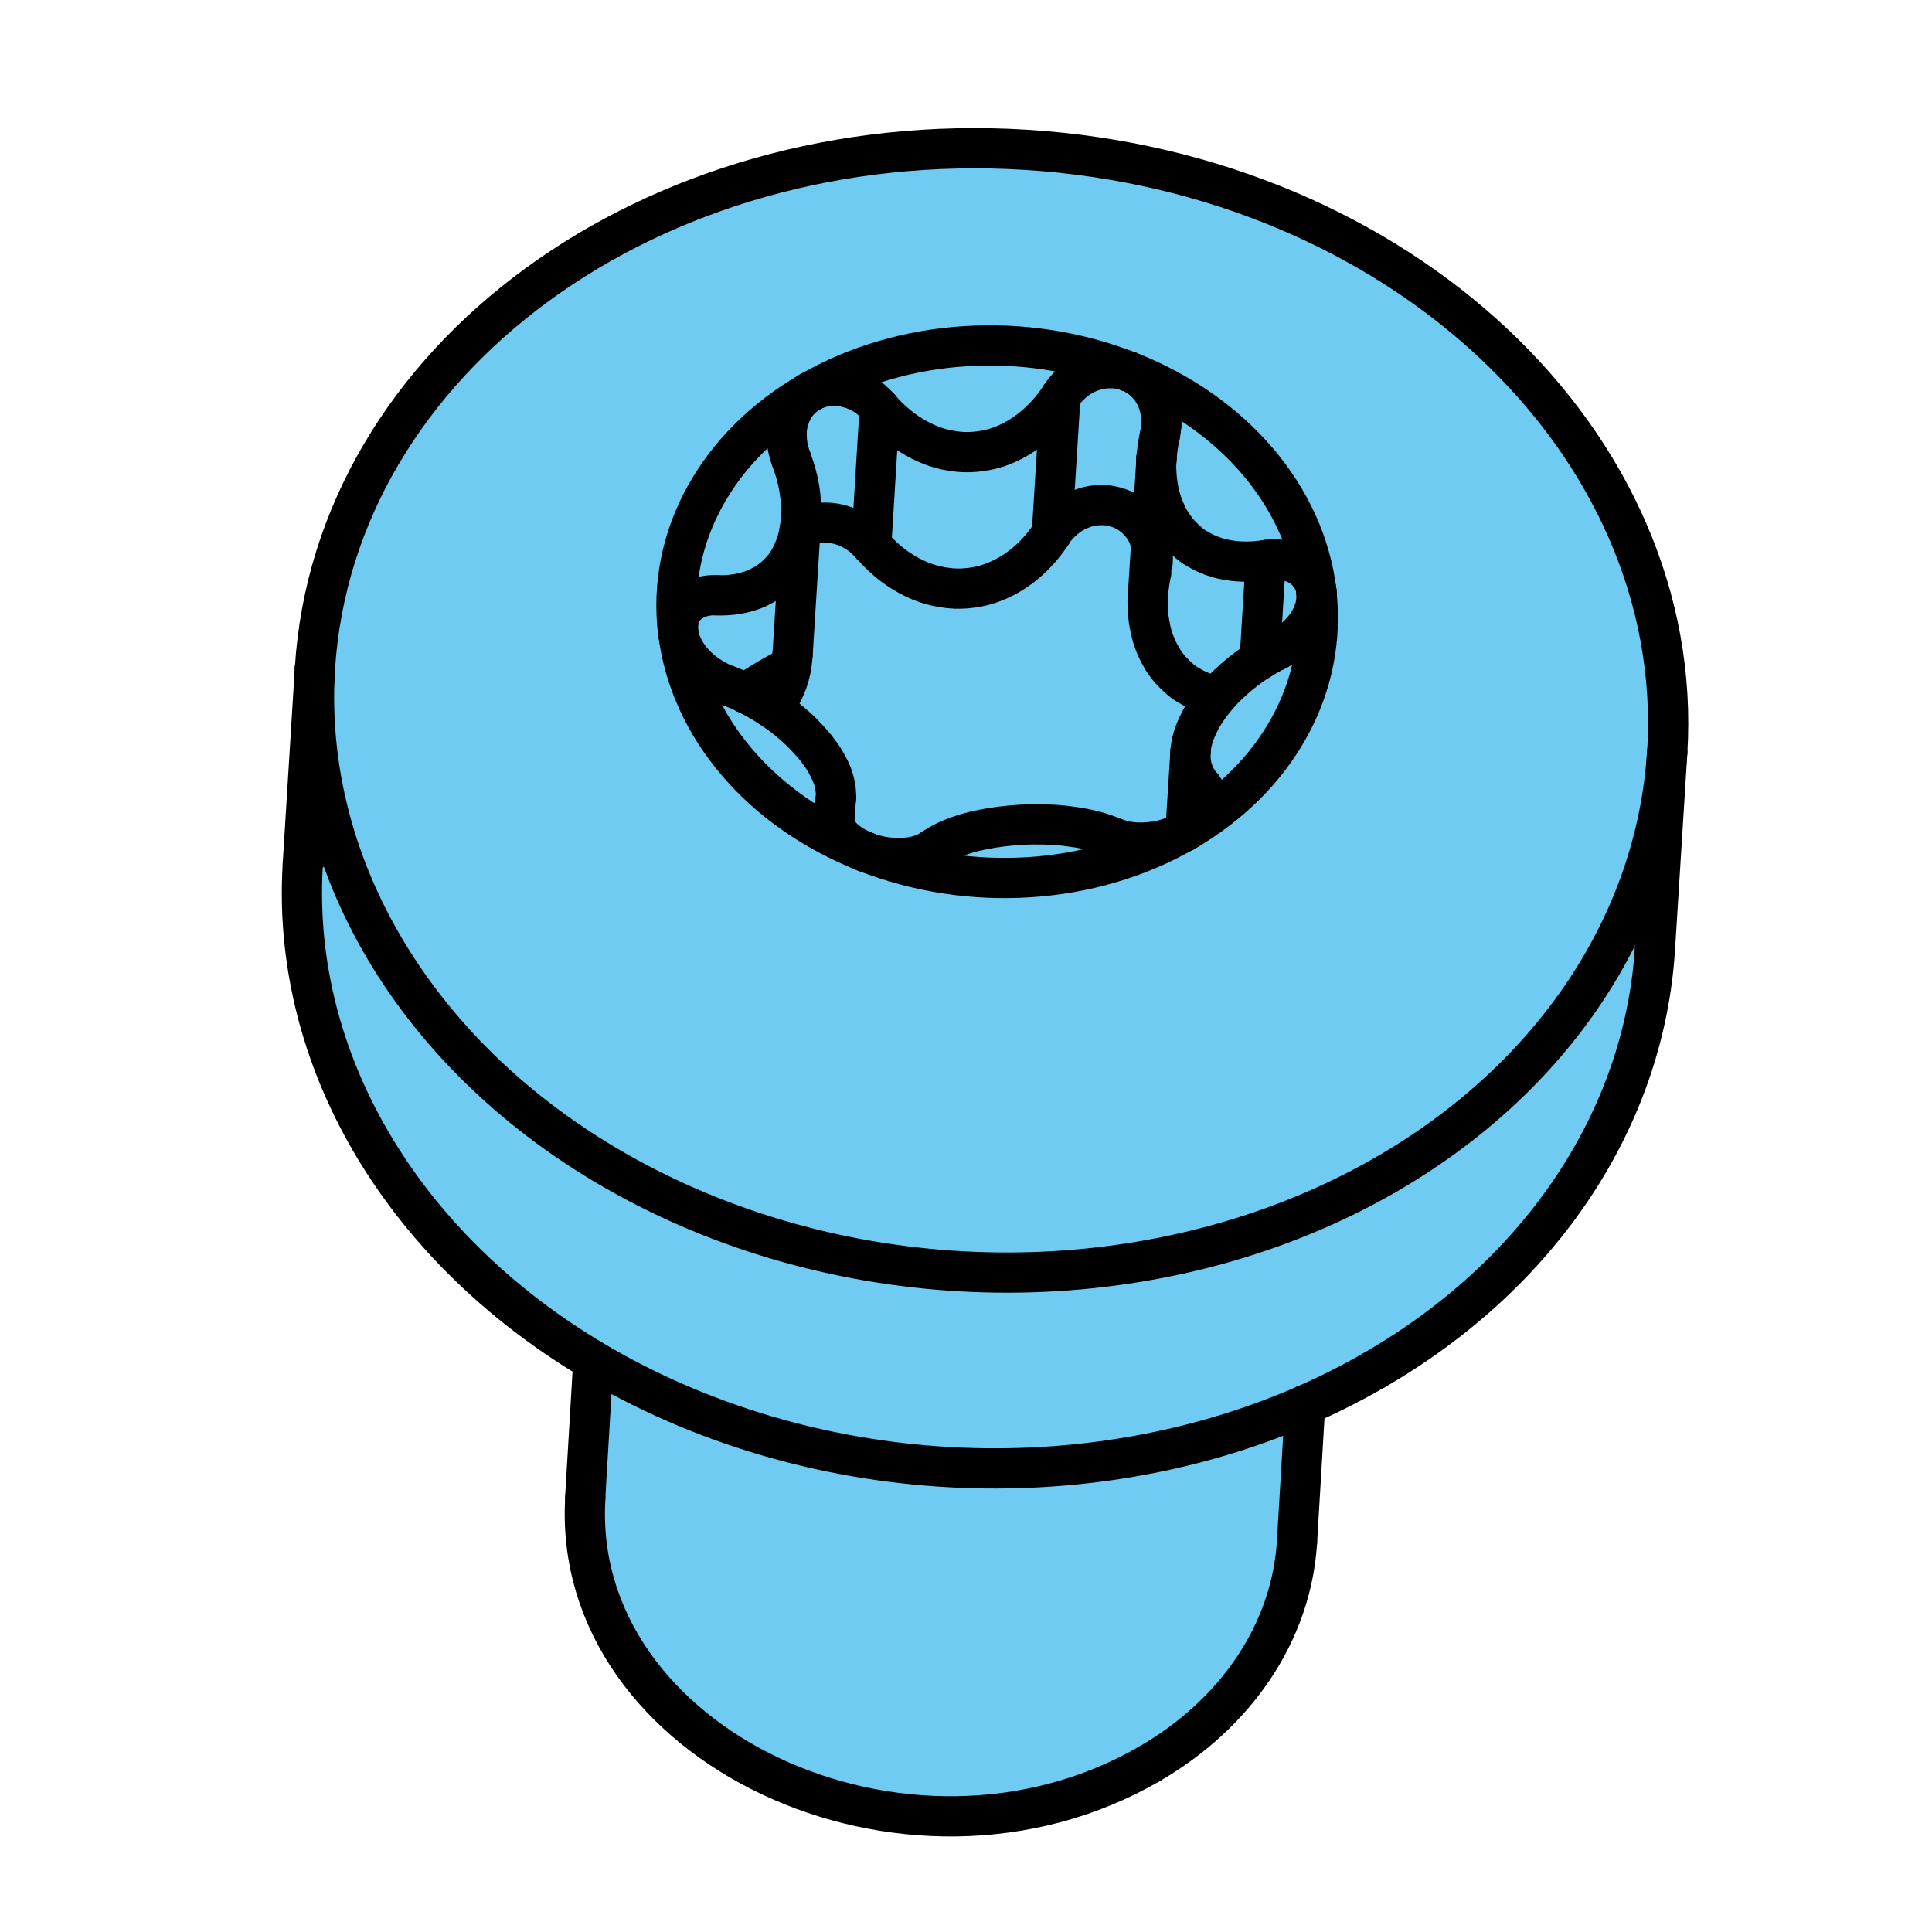
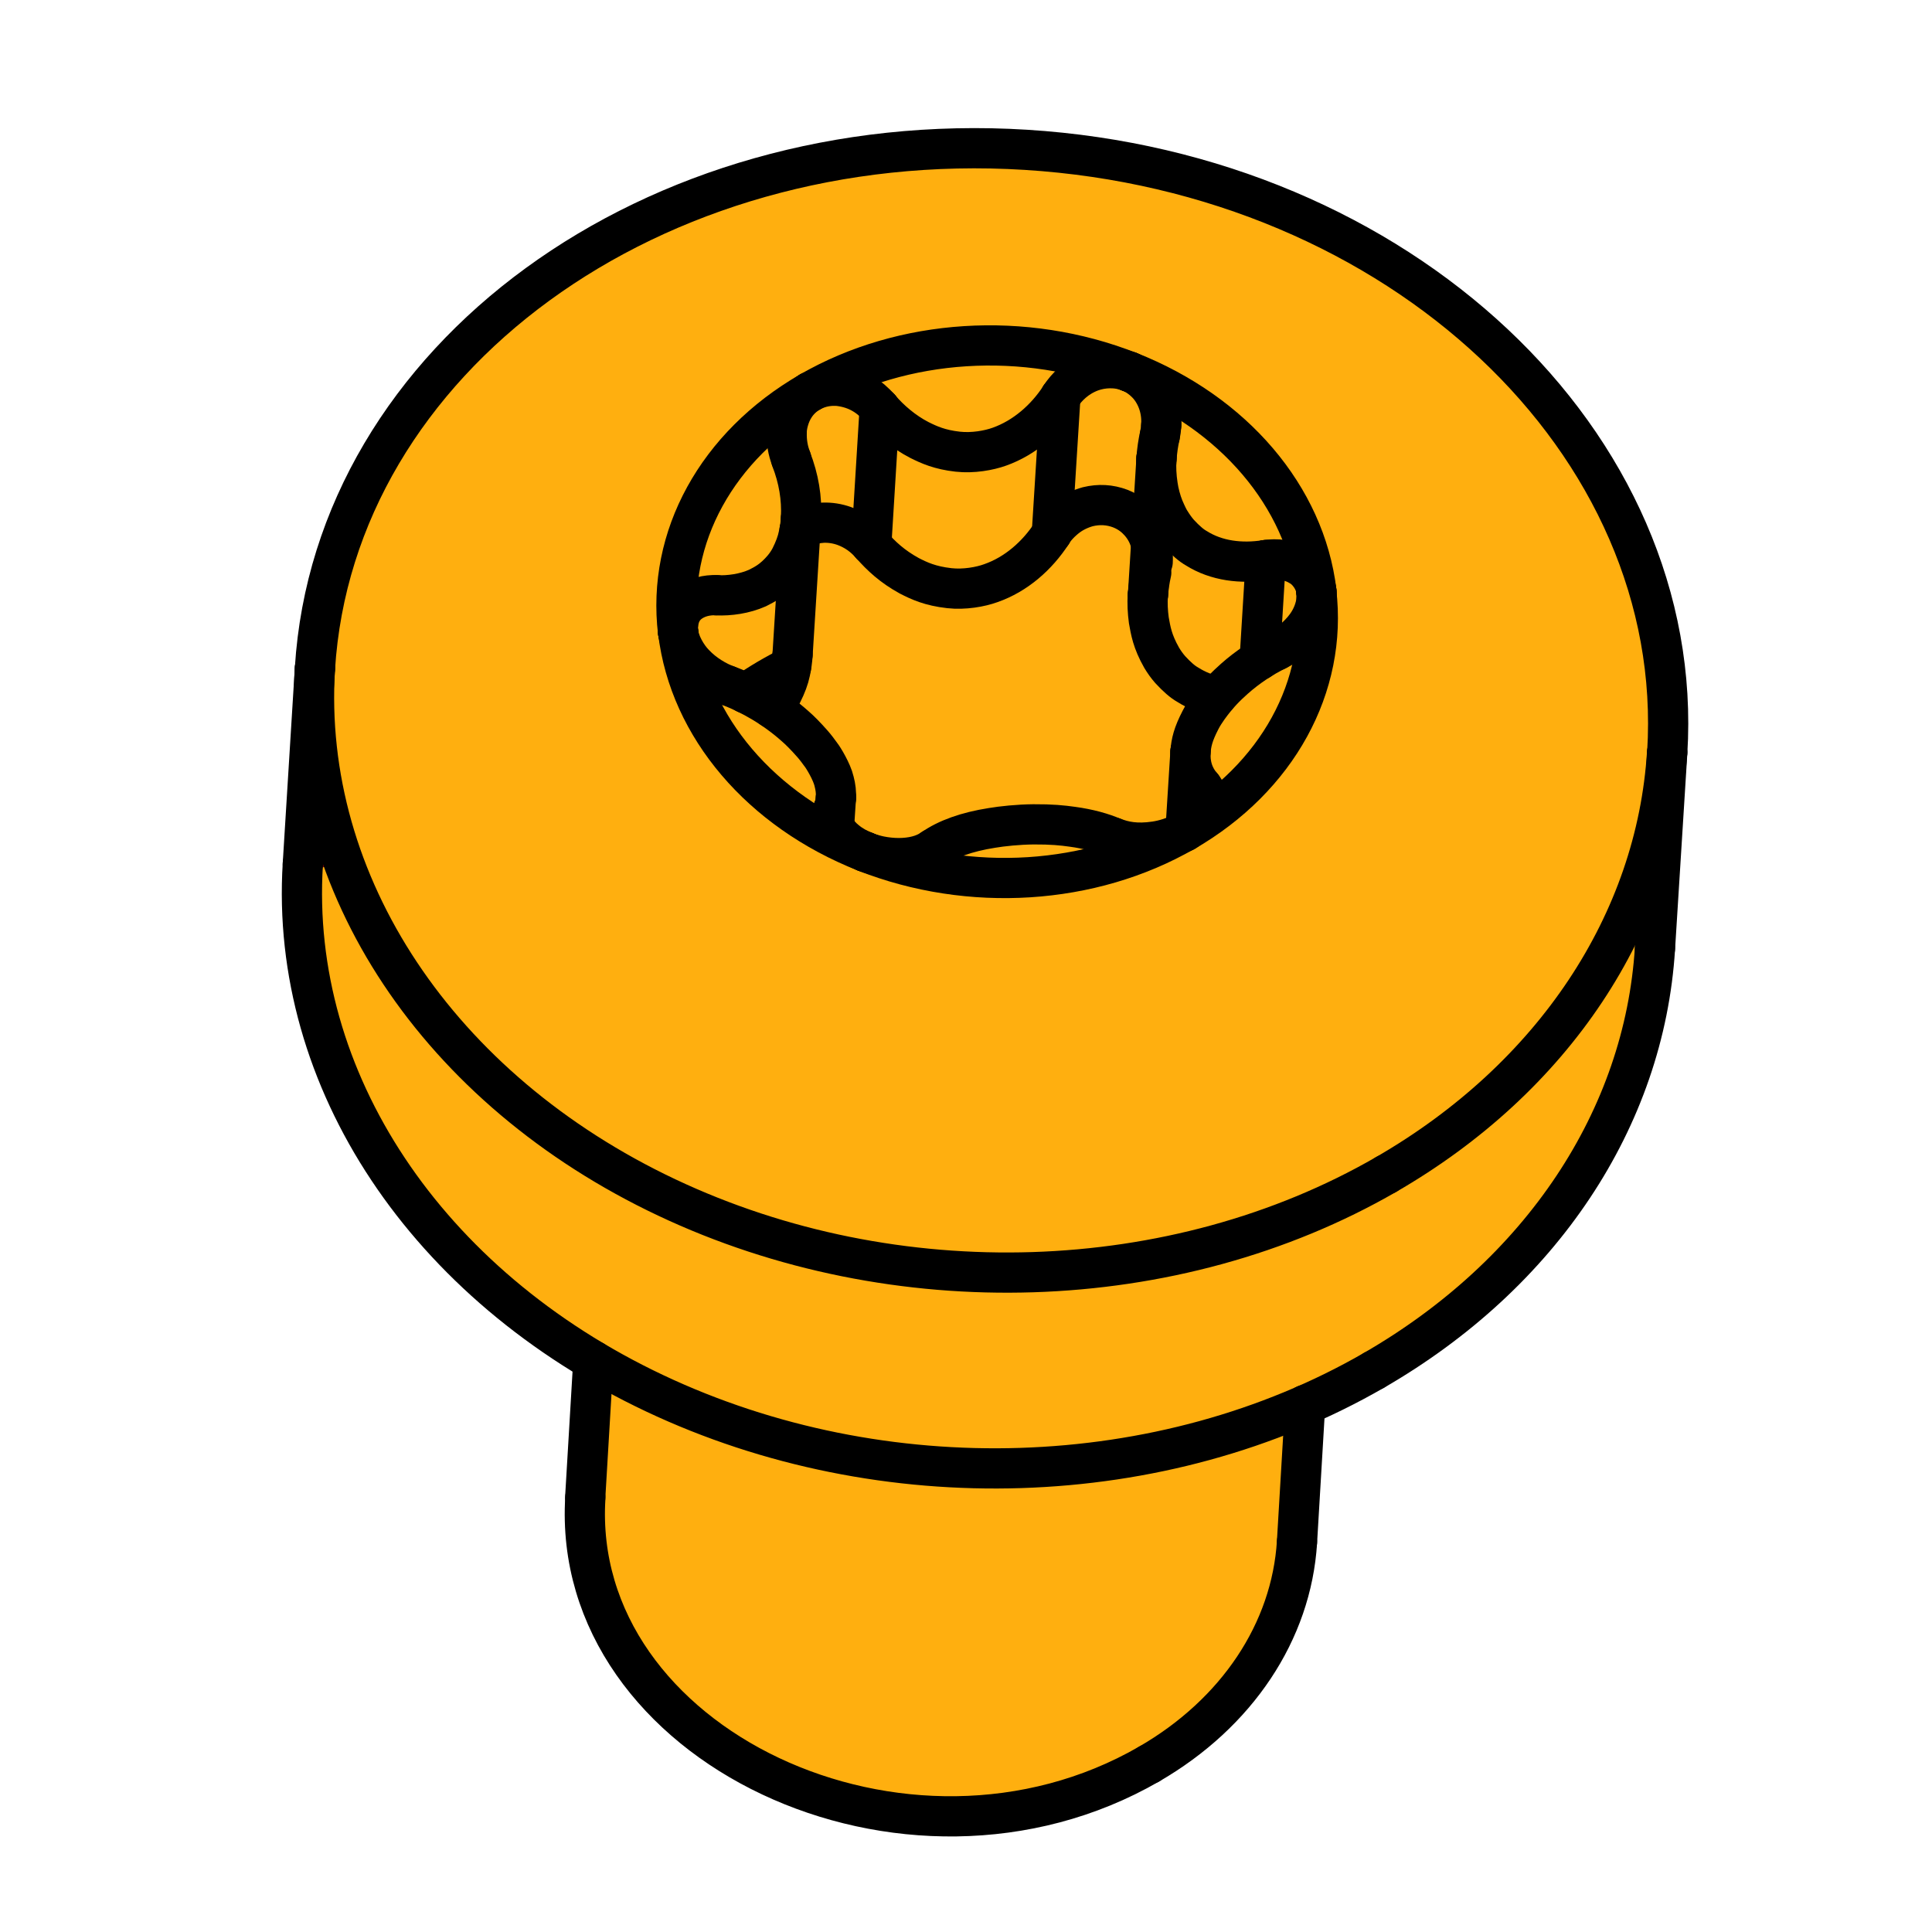
<svg xmlns="http://www.w3.org/2000/svg" width="48" height="48" viewBox="0 0 48 48" id="svg15825" version="1.1">
  <defs id="defs15827" />
  <g id="layer1" transform="translate(0,-1004.362)">
    <g transform="matrix(3.543307,0,0,3.543307,-911.0967,82.15984)" id="g14771">
-       <path transform="scale(0.2822222,0.2822222)" id="path14757" d="m 934.49,925.958 c -3.147,0.031 -6.306,0.856 -9.047,2.404 -3.006,1.795 -5.462,4.716 -6.148,8.209 -0.778,3.417 -0.166,7.173 1.923,10.024 3.208,4.519 8.768,6.964 14.211,7.184 5.359,0.184 10.968,-1.862 14.36,-6.136 1.952,-2.391 2.913,-5.528 2.649,-8.602 -0.15,-3.824 -2.331,-7.375 -5.433,-9.547 -3.603,-2.559 -8.126,-3.697 -12.515,-3.537 z" style="opacity:1;fill:#66c8f0;fill-opacity:0.941;fill-rule:evenodd;stroke:#800000;stroke-width:0.103;stroke-linecap:round;stroke-linejoin:round;stroke-miterlimit:4;stroke-dasharray:none;stroke-dashoffset:0;stroke-opacity:1" />
-       <path transform="scale(0.2822222,0.2822222)" id="path14767" d="m 918.761,943.893 c -0.159,1.019 9e-4,2.093 0.179,3.113 0.995,4.484 4.583,7.988 8.663,9.846 2.714,1.257 5.717,1.917 8.713,1.741 5.163,0.03 10.38,-2.357 13.501,-6.513 1.301,-1.767 2.151,-3.899 2.308,-6.092 -0.041,-0.695 -1.081,-0.595 -1.092,0.059 -2.02,3.347 -5.338,5.826 -9.074,6.94 -5.18,1.659 -11.005,0.998 -15.742,-1.747 -2.866,-1.674 -5.276,-4.21 -6.596,-7.289 -0.213,-0.32 -0.605,-0.347 -0.86,-0.059 z" style="opacity:1;fill:#66c8f0;fill-opacity:0.941;fill-rule:evenodd;stroke:#800000;stroke-width:0.103;stroke-linecap:round;stroke-linejoin:round;stroke-miterlimit:4;stroke-dasharray:none;stroke-dashoffset:0;stroke-opacity:1" />
-       <path transform="scale(0.2822222,0.2822222)" id="path14769" d="m 925.927,956.612 c -0.244,1.247 -0.217,2.565 -0.19,3.843 0.291,3.107 2.976,5.455 5.825,6.329 3.573,1.18 7.947,0.215 10.339,-2.788 1.088,-1.31 1.411,-3.04 1.45,-4.698 -0.069,-0.589 0.365,-1.477 -0.312,-1.809 -1.26,0.25 -2.476,0.791 -3.769,0.956 -4.301,0.768 -8.855,0.053 -12.721,-1.978 -0.262,-0.073 -0.418,-0.033 -0.622,0.145 z" style="opacity:1;fill:#66c8f0;fill-opacity:0.941;fill-rule:evenodd;stroke:#800000;stroke-width:0.103;stroke-linecap:round;stroke-linejoin:round;stroke-miterlimit:4;stroke-dasharray:none;stroke-dashoffset:0;stroke-opacity:1" />
+       <path transform="scale(0.2822222,0.2822222)" id="path14757" d="m 934.49,925.958 c -3.147,0.031 -6.306,0.856 -9.047,2.404 -3.006,1.795 -5.462,4.716 -6.148,8.209 -0.778,3.417 -0.166,7.173 1.923,10.024 3.208,4.519 8.768,6.964 14.211,7.184 5.359,0.184 10.968,-1.862 14.36,-6.136 1.952,-2.391 2.913,-5.528 2.649,-8.602 -0.15,-3.824 -2.331,-7.375 -5.433,-9.547 -3.603,-2.559 -8.126,-3.697 -12.515,-3.537 z" style="opacity:1;fill:#ffaa00;fill-opacity:0.941;fill-rule:evenodd;stroke:#800000;stroke-width:0.103;stroke-linecap:round;stroke-linejoin:round;stroke-miterlimit:4;stroke-dasharray:none;stroke-dashoffset:0;stroke-opacity:1" />
+       <path transform="scale(0.2822222,0.2822222)" id="path14767" d="m 918.761,943.893 c -0.159,1.019 9e-4,2.093 0.179,3.113 0.995,4.484 4.583,7.988 8.663,9.846 2.714,1.257 5.717,1.917 8.713,1.741 5.163,0.03 10.38,-2.357 13.501,-6.513 1.301,-1.767 2.151,-3.899 2.308,-6.092 -0.041,-0.695 -1.081,-0.595 -1.092,0.059 -2.02,3.347 -5.338,5.826 -9.074,6.94 -5.18,1.659 -11.005,0.998 -15.742,-1.747 -2.866,-1.674 -5.276,-4.21 -6.596,-7.289 -0.213,-0.32 -0.605,-0.347 -0.86,-0.059 z" style="opacity:1;fill:#ffaa00;fill-opacity:0.941;fill-rule:evenodd;stroke:#800000;stroke-width:0.103;stroke-linecap:round;stroke-linejoin:round;stroke-miterlimit:4;stroke-dasharray:none;stroke-dashoffset:0;stroke-opacity:1" />
+       <path transform="scale(0.2822222,0.2822222)" id="path14769" d="m 925.927,956.612 c -0.244,1.247 -0.217,2.565 -0.19,3.843 0.291,3.107 2.976,5.455 5.825,6.329 3.573,1.18 7.947,0.215 10.339,-2.788 1.088,-1.31 1.411,-3.04 1.45,-4.698 -0.069,-0.589 0.365,-1.477 -0.312,-1.809 -1.26,0.25 -2.476,0.791 -3.769,0.956 -4.301,0.768 -8.855,0.053 -12.721,-1.978 -0.262,-0.073 -0.418,-0.033 -0.622,0.145 z" style="opacity:1;fill:#ffaa00;fill-opacity:0.941;fill-rule:evenodd;stroke:#800000;stroke-width:0.103;stroke-linecap:round;stroke-linejoin:round;stroke-miterlimit:4;stroke-dasharray:none;stroke-dashoffset:0;stroke-opacity:1" />
      <g id="g14694">
        <path style="fill:none;stroke:#000000;stroke-width:0.282;stroke-linecap:round;stroke-linejoin:round;stroke-miterlimit:4;stroke-dasharray:none" id="80" d="m 261.292,269.807 -0.057,0.96" />
        <path style="fill:none;stroke:#000000;stroke-width:0.282;stroke-linecap:round;stroke-linejoin:round;stroke-miterlimit:4;stroke-dasharray:none" id="81" d="m 266.283,270.117 -0.057,0.96" />
        <path style="fill:none;stroke:#000000;stroke-width:0.282;stroke-linecap:round;stroke-linejoin:round;stroke-miterlimit:4;stroke-dasharray:none" id="82" d="m 265.444,266.092 0.035,-0.555" />
        <path style="fill:none;stroke:#000000;stroke-width:0.282;stroke-linecap:round;stroke-linejoin:round;stroke-miterlimit:4;stroke-dasharray:none" id="83" d="m 259.34,264.952 -0.085,1.373" />
        <path style="fill:none;stroke:#000000;stroke-width:0.282;stroke-linecap:round;stroke-linejoin:round;stroke-miterlimit:4;stroke-dasharray:none" id="84" d="m 268.822,265.543 -0.086,1.372" />
        <path style="fill:none;stroke:#000000;stroke-width:0.282;stroke-linecap:round;stroke-linejoin:round;stroke-miterlimit:4;stroke-dasharray:none" id="85" d="m 265.181,264.437 0.06,-0.958" />
        <path style="fill:none;stroke:#000000;stroke-width:0.282;stroke-linecap:round;stroke-linejoin:round;stroke-miterlimit:4;stroke-dasharray:none" id="86" d="m 262.98,266.057 0.013,-0.198" />
        <path style="fill:none;stroke:#000000;stroke-width:0.282;stroke-linecap:round;stroke-linejoin:round;stroke-miterlimit:4;stroke-dasharray:none" id="87" d="m 262.689,264.856 0.06,-0.957" />
        <path style="fill:none;stroke:#000000;stroke-width:0.282;stroke-linecap:round;stroke-linejoin:round;stroke-miterlimit:4;stroke-dasharray:none" d="m 265.189,272.635 c 0.616,-0.356 0.998,-0.929 1.037,-1.557" id="path10423" />
        <path style="fill:none;stroke:#000000;stroke-width:0.282;stroke-linecap:round;stroke-linejoin:round;stroke-miterlimit:4;stroke-dasharray:none" d="m 261.236,270.767 c -0.108,1.735 2.252,2.85 3.953,1.868" id="path10425" />
        <path style="fill:none;stroke:#000000;stroke-width:0.282;stroke-linecap:round;stroke-linejoin:round;stroke-miterlimit:4;stroke-dasharray:none" d="m 262.679,264.939 a 2.5,2.073 3.56 0 0 -0.319,0.188" id="path10429" />
        <path style="fill:none;stroke:#000000;stroke-width:0.282;stroke-linecap:round;stroke-linejoin:round;stroke-miterlimit:4;stroke-dasharray:none" d="m 265.436,266.097 a 2.25,1.866 3.56 0 0 0.925,-1.683" id="path10431" />
        <path style="fill:none;stroke:#000000;stroke-width:0.282;stroke-linecap:round;stroke-linejoin:round;stroke-miterlimit:4;stroke-dasharray:none" d="m 266.083,264.826 c 0.071,-0.035 0.147,-0.09 0.207,-0.171 0.042,-0.058 0.067,-0.122 0.074,-0.191" id="path10433" />
        <path style="fill:none;stroke:#000000;stroke-width:0.282;stroke-linecap:round;stroke-linejoin:round;stroke-miterlimit:4;stroke-dasharray:none" d="m 266.363,264.463 q 0.002,-0.025 -10e-4,-0.05" id="path10435" />
        <path style="fill:none;stroke:#000000;stroke-width:0.282;stroke-linecap:round;stroke-linejoin:round;stroke-miterlimit:4;stroke-dasharray:none" d="m 265.559,265.78 q -0.087,-0.1 -0.08,-0.243" id="path10437" />
        <path style="fill:none;stroke:#000000;stroke-width:0.282;stroke-linecap:round;stroke-linejoin:round;stroke-miterlimit:4;stroke-dasharray:none" d="m 265.479,265.537 c 0.006,-0.065 0.017,-0.12 0.071,-0.224 0.015,-0.029 0.033,-0.057 0.053,-0.085 0.068,-0.095 0.127,-0.152 0.183,-0.202 0.092,-0.082 0.2,-0.153 0.297,-0.2" id="path10439" />
        <path style="fill:none;stroke:#000000;stroke-width:0.282;stroke-linecap:round;stroke-linejoin:round;stroke-miterlimit:4;stroke-dasharray:none" d="m 265.436,266.097 c 0.128,-0.079 0.153,-0.15 0.16,-0.208" id="path10441" />
        <path style="fill:none;stroke:#000000;stroke-width:0.282;stroke-linecap:round;stroke-linejoin:round;stroke-miterlimit:4;stroke-dasharray:none" d="m 265.596,265.889 q 0.002,-0.065 -0.037,-0.109" id="path10443" />
        <path style="fill:none;stroke:#000000;stroke-width:0.282;stroke-linecap:round;stroke-linejoin:round;stroke-miterlimit:4;stroke-dasharray:none" d="m 266.851,268.501 a 4.75,3.939 3.56 0 0 1.97,-2.959" id="path10445" />
        <path style="fill:none;stroke:#000000;stroke-width:0.282;stroke-linecap:round;stroke-linejoin:round;stroke-miterlimit:4;stroke-dasharray:none" d="m 268.822,265.543 a 4.75,3.939 3.56 1 0 -9.482,-0.59" id="path10447" />
        <path style="fill:none;stroke:#000000;stroke-width:0.282;stroke-linecap:round;stroke-linejoin:round;stroke-miterlimit:4;stroke-dasharray:none" d="m 259.34,264.952 a 4.75,3.939 3.56 0 0 7.511,3.549" id="path10449" />
        <path style="fill:none;stroke:#000000;stroke-width:0.282;stroke-linecap:round;stroke-linejoin:round;stroke-miterlimit:4;stroke-dasharray:none" d="m 263.199,266.239 a 2.25,1.866 3.56 0 0 2.237,-0.143" id="path10451" />
        <path style="fill:none;stroke:#000000;stroke-width:0.282;stroke-linecap:round;stroke-linejoin:round;stroke-miterlimit:4;stroke-dasharray:none" d="m 261.887,264.698 a 2.25,1.866 3.56 0 0 1.312,1.541" id="path10453" />
        <path style="fill:none;stroke:#000000;stroke-width:0.282;stroke-linecap:round;stroke-linejoin:round;stroke-miterlimit:4;stroke-dasharray:none" d="m 262.811,263.014 a 2.25,1.866 3.56 0 0 -0.925,1.684" id="path10455" />
        <path style="fill:none;stroke:#000000;stroke-width:0.282;stroke-linecap:round;stroke-linejoin:round;stroke-miterlimit:4;stroke-dasharray:none" d="m 265.049,262.872 a 2.25,1.866 3.56 0 0 -2.238,0.142" id="path10457" />
        <path style="fill:none;stroke:#000000;stroke-width:0.282;stroke-linecap:round;stroke-linejoin:round;stroke-miterlimit:4;stroke-dasharray:none" d="m 266.362,264.413 a 2.25,1.866 3.56 0 0 -1.312,-1.541" id="path10459" />
        <path style="fill:none;stroke:#000000;stroke-width:0.282;stroke-linecap:round;stroke-linejoin:round;stroke-miterlimit:4;stroke-dasharray:none" d="m 266.362,264.413 c -0.006,-0.075 -0.062,-0.151 -0.117,-0.18 -0.069,-0.043 -0.165,-0.052 -0.238,-0.04" id="path10461" />
        <path style="fill:none;stroke:#000000;stroke-width:0.282;stroke-linecap:round;stroke-linejoin:round;stroke-miterlimit:4;stroke-dasharray:none" d="m 264.938,266.138 c 0.073,0.029 0.161,0.048 0.295,0.028 0.059,-0.009 0.131,-0.029 0.203,-0.07" id="path10463" />
        <path style="fill:none;stroke:#000000;stroke-width:0.282;stroke-linecap:round;stroke-linejoin:round;stroke-miterlimit:4;stroke-dasharray:none" d="m 266.766,269.874 a 4.75,3.939 3.56 0 0 1.97,-2.959" id="path10465" />
        <path style="fill:none;stroke:#000000;stroke-width:0.282;stroke-linecap:round;stroke-linejoin:round;stroke-miterlimit:4;stroke-dasharray:none" d="m 259.255,266.325 a 4.75,3.939 3.56 0 0 7.511,3.549" id="path10467" />
        <path style="fill:none;stroke:#000000;stroke-width:0.282;stroke-linecap:round;stroke-linejoin:round;stroke-miterlimit:4;stroke-dasharray:none" d="m 263.671,266.219 c 0.099,-0.07 0.238,-0.12 0.416,-0.148 0.071,-0.012 0.185,-0.024 0.291,-0.025 0.127,-7.4e-4 0.203,0.007 0.273,0.017 0.112,0.015 0.213,0.043 0.287,0.076" id="path10469" />
        <path style="fill:none;stroke:#000000;stroke-width:0.282;stroke-linecap:round;stroke-linejoin:round;stroke-miterlimit:4;stroke-dasharray:none" d="m 263.199,266.239 c 0.087,0.035 0.186,0.047 0.264,0.043 0.099,-0.005 0.166,-0.033 0.208,-0.064" id="path10471" />
        <path style="fill:none;stroke:#000000;stroke-width:0.282;stroke-linecap:round;stroke-linejoin:round;stroke-miterlimit:4;stroke-dasharray:none" d="m 262.974,265.944 q -0.007,0.019 -0.008,0.039" id="path10473" />
        <path style="fill:none;stroke:#000000;stroke-width:0.282;stroke-linecap:round;stroke-linejoin:round;stroke-miterlimit:4;stroke-dasharray:none" d="m 262.966,265.983 c -0.004,0.057 0.03,0.124 0.099,0.179 0.039,0.032 0.084,0.057 0.134,0.076" id="path10475" />
        <path style="fill:none;stroke:#000000;stroke-width:0.282;stroke-linecap:round;stroke-linejoin:round;stroke-miterlimit:4;stroke-dasharray:none" d="m 262.232,265.072 c 0.167,0.061 0.336,0.162 0.474,0.285 0.035,0.03 0.076,0.072 0.122,0.124 0.022,0.025 0.042,0.052 0.06,0.077 0.017,0.021 0.077,0.12 0.092,0.186 0.011,0.041 0.015,0.079 0.013,0.116" id="path10477" />
        <path style="fill:none;stroke:#000000;stroke-width:0.282;stroke-linecap:round;stroke-linejoin:round;stroke-miterlimit:4;stroke-dasharray:none" d="m 262.993,265.859 q -0.003,0.047 -0.019,0.085" id="path10479" />
        <path style="fill:none;stroke:#000000;stroke-width:0.282;stroke-linecap:round;stroke-linejoin:round;stroke-miterlimit:4;stroke-dasharray:none" d="m 261.887,264.698 c 0.006,0.073 0.06,0.169 0.114,0.223 0.067,0.072 0.16,0.126 0.231,0.151" id="path10481" />
        <path style="fill:none;stroke:#000000;stroke-width:0.282;stroke-linecap:round;stroke-linejoin:round;stroke-miterlimit:4;stroke-dasharray:none" d="m 262.156,264.439 c -0.068,-0.002 -0.142,0.013 -0.2,0.062 -0.041,0.035 -0.065,0.085 -0.07,0.149" id="path10483" />
        <path style="fill:none;stroke:#000000;stroke-width:0.282;stroke-linecap:round;stroke-linejoin:round;stroke-miterlimit:4;stroke-dasharray:none" d="m 261.885,264.65 q -0.002,0.023 10e-4,0.048" id="path10485" />
        <path style="fill:none;stroke:#000000;stroke-width:0.282;stroke-linecap:round;stroke-linejoin:round;stroke-miterlimit:4;stroke-dasharray:none" d="m 262.679,263.485 q 0.08,0.205 0.069,0.414" id="path10487" />
        <path style="fill:none;stroke:#000000;stroke-width:0.282;stroke-linecap:round;stroke-linejoin:round;stroke-miterlimit:4;stroke-dasharray:none" d="m 262.748,263.899 c -0.002,0.042 -0.008,0.082 -0.017,0.121 -0.009,0.046 -0.028,0.097 -0.056,0.153 -0.015,0.029 -0.033,0.055 -0.053,0.079 -0.068,0.08 -0.125,0.11 -0.179,0.137 -0.09,0.04 -0.195,0.055 -0.288,0.051" id="path10489" />
        <path style="fill:none;stroke:#000000;stroke-width:0.282;stroke-linecap:round;stroke-linejoin:round;stroke-miterlimit:4;stroke-dasharray:none" d="m 262.811,263.014 c -0.094,0.057 -0.133,0.136 -0.151,0.202 -0.007,0.025 -0.011,0.05 -0.013,0.077" id="path10491" />
        <path style="fill:none;stroke:#000000;stroke-width:0.282;stroke-linecap:round;stroke-linejoin:round;stroke-miterlimit:4;stroke-dasharray:none" d="m 262.648,263.292 q -0.004,0.104 0.032,0.193" id="path10493" />
        <path style="fill:none;stroke:#000000;stroke-width:0.282;stroke-linecap:round;stroke-linejoin:round;stroke-miterlimit:4;stroke-dasharray:none" d="m 263.3,263.127 c -0.07,-0.079 -0.155,-0.139 -0.287,-0.155 -0.058,-0.005 -0.129,0.002 -0.201,0.042" id="path10495" />
        <path style="fill:none;stroke:#000000;stroke-width:0.282;stroke-linecap:round;stroke-linejoin:round;stroke-miterlimit:4;stroke-dasharray:none" d="m 264.567,263.047 c -0.102,0.157 -0.251,0.288 -0.428,0.351 -0.072,0.026 -0.186,0.047 -0.292,0.035 -0.126,-0.014 -0.201,-0.048 -0.269,-0.082 -0.109,-0.056 -0.207,-0.14 -0.278,-0.224" id="path10497" />
        <path style="fill:none;stroke:#000000;stroke-width:0.282;stroke-linecap:round;stroke-linejoin:round;stroke-miterlimit:4;stroke-dasharray:none" d="m 265.049,262.872 c -0.087,-0.035 -0.187,-0.03 -0.267,-6.4e-4 -0.101,0.038 -0.17,0.106 -0.215,0.175" id="path10499" />
        <path style="fill:none;stroke:#000000;stroke-width:0.282;stroke-linecap:round;stroke-linejoin:round;stroke-miterlimit:4;stroke-dasharray:none" d="m 265.264,263.321 q 0.008,-0.036 0.01,-0.073" id="path10501" />
        <path style="fill:none;stroke:#000000;stroke-width:0.282;stroke-linecap:round;stroke-linejoin:round;stroke-miterlimit:4;stroke-dasharray:none" d="m 265.274,263.248 c 0.007,-0.103 -0.025,-0.207 -0.093,-0.284 -0.039,-0.042 -0.083,-0.073 -0.132,-0.092" id="path10503" />
        <path style="fill:none;stroke:#000000;stroke-width:0.282;stroke-linecap:round;stroke-linejoin:round;stroke-miterlimit:4;stroke-dasharray:none" d="m 266.007,264.193 c -0.172,0.027 -0.346,0.006 -0.487,-0.083 -0.036,-0.02 -0.077,-0.056 -0.123,-0.106 -0.022,-0.025 -0.042,-0.054 -0.06,-0.083 -0.01,-0.015 -0.025,-0.045 -0.046,-0.094 -0.019,-0.047 -0.035,-0.107 -0.042,-0.157 -0.01,-0.064 -0.013,-0.128 -0.009,-0.192" id="path10505" />
        <path style="fill:none;stroke:#000000;stroke-width:0.282;stroke-linecap:round;stroke-linejoin:round;stroke-miterlimit:4;stroke-dasharray:none" d="m 265.241,263.479 q 0.006,-0.083 0.023,-0.158" id="path10507" />
        <path style="fill:none;stroke:#000000;stroke-width:0.282;stroke-linecap:round;stroke-linejoin:round;stroke-miterlimit:4;stroke-dasharray:none" d="m 265.664,265.148 c -0.073,-0.014 -0.141,-0.041 -0.204,-0.081 -0.036,-0.02 -0.076,-0.055 -0.123,-0.106 -0.022,-0.025 -0.042,-0.053 -0.06,-0.083 -0.066,-0.116 -0.077,-0.191 -0.09,-0.263 -0.008,-0.059 -0.011,-0.119 -0.007,-0.179" id="path10509" />
        <path style="fill:none;stroke:#000000;stroke-width:0.282;stroke-linecap:round;stroke-linejoin:round;stroke-miterlimit:4;stroke-dasharray:none" d="m 265.181,264.437 q 0.006,-0.083 0.023,-0.157" id="path10511" />
        <path style="fill:none;stroke:#000000;stroke-width:0.282;stroke-linecap:round;stroke-linejoin:round;stroke-miterlimit:4;stroke-dasharray:none" d="m 262.689,264.856 q -0.004,0.062 -0.017,0.121 -0.014,0.068 -0.056,0.151 -0.031,0.059 -0.072,0.103" id="path10513" />
        <path style="fill:none;stroke:#000000;stroke-width:0.282;stroke-linecap:round;stroke-linejoin:round;stroke-miterlimit:4;stroke-dasharray:none" d="m 263.24,264.086 c -0.052,-0.061 -0.115,-0.105 -0.189,-0.132 -0.048,-0.017 -0.098,-0.025 -0.149,-0.023 -0.041,0.003 -0.095,0.009 -0.164,0.052" id="path10515" />
        <path style="fill:none;stroke:#000000;stroke-width:0.282;stroke-linecap:round;stroke-linejoin:round;stroke-miterlimit:4;stroke-dasharray:none" d="m 264.507,264.005 c -0.102,0.157 -0.25,0.288 -0.428,0.35 -0.071,0.026 -0.186,0.047 -0.291,0.035 -0.134,-0.015 -0.211,-0.051 -0.281,-0.087 -0.117,-0.064 -0.197,-0.138 -0.266,-0.217" id="path10517" />
        <path style="fill:none;stroke:#000000;stroke-width:0.282;stroke-linecap:round;stroke-linejoin:round;stroke-miterlimit:4;stroke-dasharray:none" d="m 265.214,264.207 c 0.003,-0.053 -0.003,-0.103 -0.019,-0.153 -0.015,-0.048 -0.04,-0.091 -0.074,-0.129 -0.028,-0.031 -0.068,-0.067 -0.134,-0.093 -0.074,-0.028 -0.15,-0.032 -0.228,-0.013 -0.05,0.014 -0.098,0.036 -0.14,0.067 -0.048,0.036 -0.085,0.076 -0.113,0.118" id="path10519" />
        <path style="fill:none;stroke:#000000;stroke-width:0.282;stroke-linecap:round;stroke-linejoin:round;stroke-miterlimit:4;stroke-dasharray:none" id="65" d="m 266.007,264.193 -0.043,0.7" />
        <path style="fill:none;stroke:#000000;stroke-width:0.282;stroke-linecap:round;stroke-linejoin:round;stroke-miterlimit:4;stroke-dasharray:none" id="path10742" d="m 265.559,265.78 -0.014,0.228" />
        <path style="fill:none;stroke:#000000;stroke-width:0.282;stroke-linecap:round;stroke-linejoin:round;stroke-miterlimit:4;stroke-dasharray:none" id="path10748" d="m 262.974,265.944 -0.005,0.08" />
        <path style="fill:none;stroke:#000000;stroke-width:0.282;stroke-linecap:round;stroke-linejoin:round;stroke-miterlimit:4;stroke-dasharray:none" id="71" d="m 263.3,263.127 -0.059,0.959" />
        <path style="fill:none;stroke:#000000;stroke-width:0.282;stroke-linecap:round;stroke-linejoin:round;stroke-miterlimit:4;stroke-dasharray:none" id="path10752" d="m 264.567,263.047 -0.06,0.958" />
      </g>
    </g>
  </g>
</svg>
